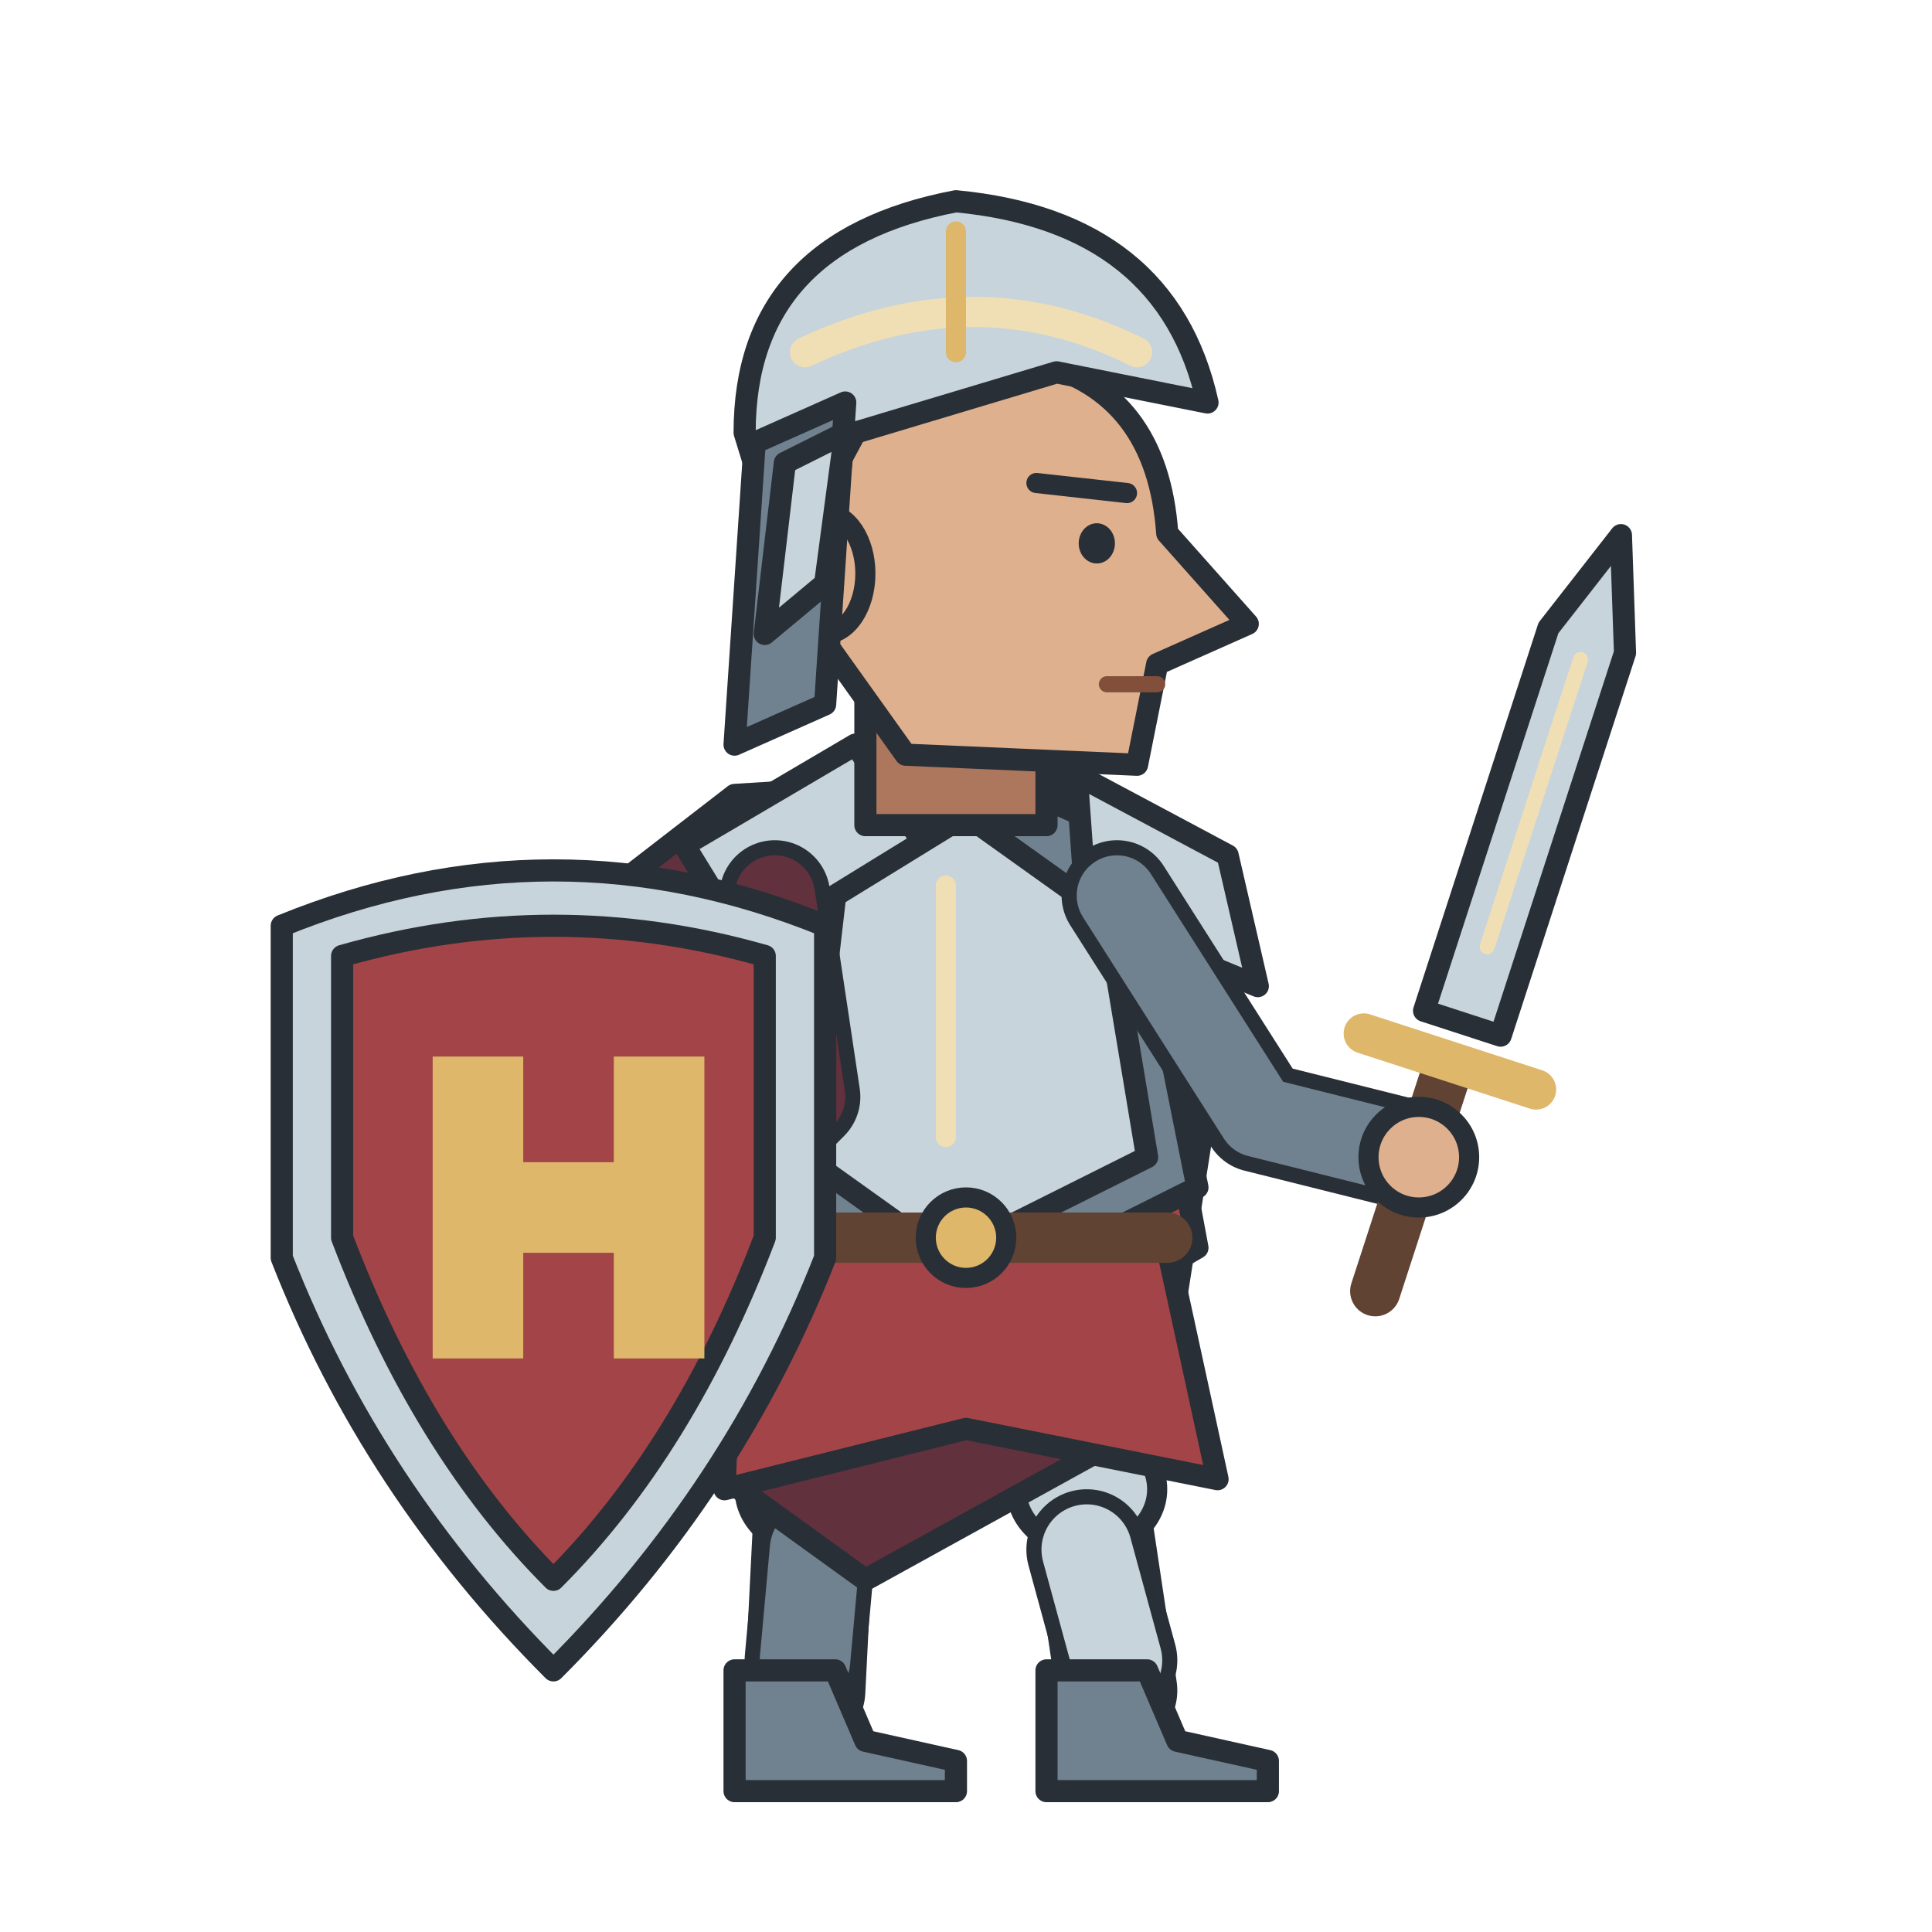
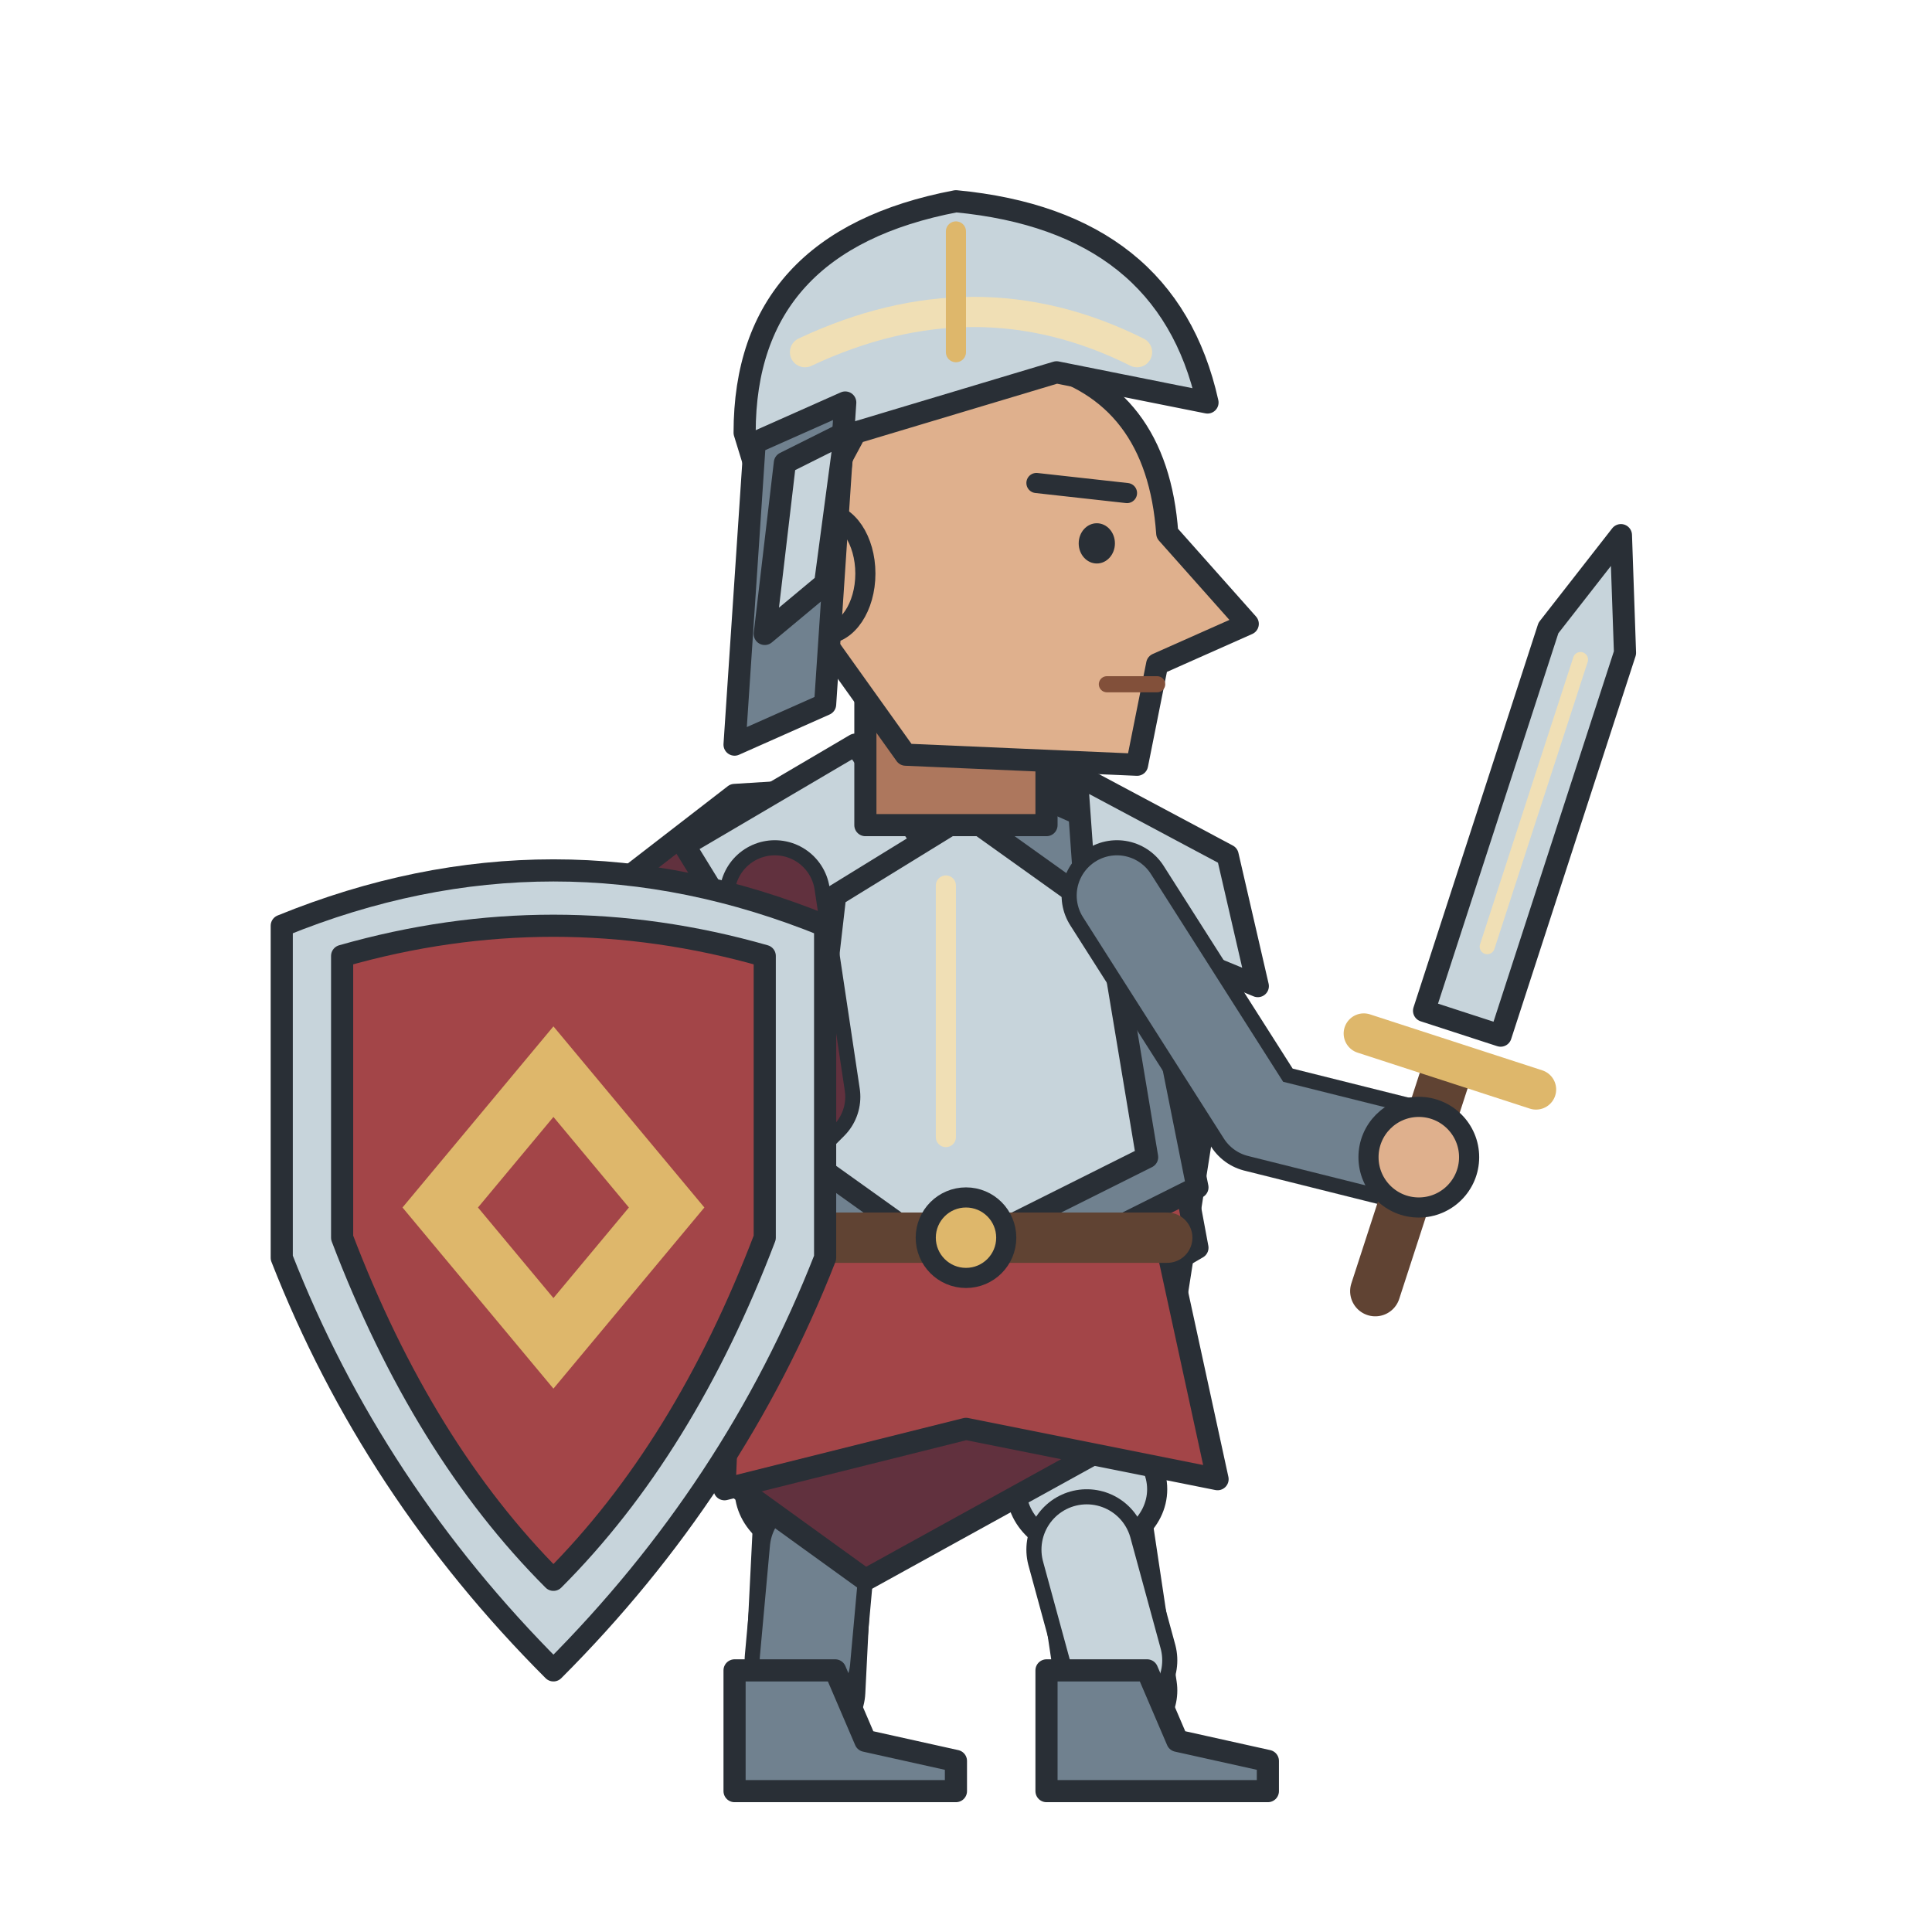
<svg xmlns="http://www.w3.org/2000/svg" width="192" height="192" viewBox="0 0 192 192">
  <path d="M89 123L81 148 80 168" fill="none" stroke="#292f36" stroke-width="12" stroke-linejoin="round" stroke-linecap="round" />
  <path d="M89 123L81 148 80 168" fill="none" stroke="#61313e" stroke-width="9" stroke-linejoin="round" stroke-linecap="round" />
  <ellipse cx="81" cy="148" rx="7" ry="6" fill="#c7d4db" stroke="#292f36" stroke-width="2" />
  <path d="M81 154L80 165" fill="none" stroke="#292f36" stroke-width="12" stroke-linejoin="round" stroke-linecap="round" />
  <path d="M81 154L80 165" fill="none" stroke="#70818f" stroke-width="9" stroke-linejoin="round" stroke-linecap="round" />
  <g transform="translate(80 176) rotate(0 0 0)">
    <path d="M-7-10h10l3 7 9 2v3H-7z" fill="#70818f" stroke="#292f36" stroke-width="2.2" stroke-linejoin="round" stroke-linecap="round" />
  </g>
  <path d="M101 123L108 148 111 168" fill="none" stroke="#292f36" stroke-width="12" stroke-linejoin="round" stroke-linecap="round" />
  <path d="M101 123L108 148 111 168" fill="none" stroke="#a34548" stroke-width="9" stroke-linejoin="round" stroke-linecap="round" />
  <ellipse cx="108" cy="148" rx="7" ry="6" fill="#c7d4db" stroke="#292f36" stroke-width="2" />
  <path d="M108 154L111 165" fill="none" stroke="#292f36" stroke-width="12" stroke-linejoin="round" stroke-linecap="round" />
  <path d="M108 154L111 165" fill="none" stroke="#c7d4db" stroke-width="9" stroke-linejoin="round" stroke-linecap="round" />
  <g transform="translate(111 176) rotate(0 0 0)">
    <path d="M-7-10h10l3 7 9 2v3H-7z" fill="#70818f" stroke="#292f36" stroke-width="2.2" stroke-linejoin="round" stroke-linecap="round" />
  </g>
  <g transform="translate(0 0)">
    <path d="M73 79L51 96l-5 57 22-9 18 13 29-16 8-51-18-13z" fill="#61313e" stroke="#292f36" stroke-width="2.2" stroke-linejoin="round" stroke-linecap="round" />
    <path d="M75 81q19-10 36 0l8 43-24 14-26-13z" fill="#a34548" stroke="#292f36" stroke-width="2.2" stroke-linejoin="round" stroke-linecap="round" />
    <path d="M77 83l17-8 18 8 7 35-24 12-23-13z" fill="#70818f" stroke="#292f36" stroke-width="2.2" stroke-linejoin="round" stroke-linecap="round" />
    <path d="M80 91q3 4 6 0" fill="none" stroke="#c7d4db" stroke-width="1.5" stroke-linejoin="round" stroke-linecap="round" />
    <path d="M88 91q3 4 6 0" fill="none" stroke="#c7d4db" stroke-width="1.5" stroke-linejoin="round" stroke-linecap="round" />
    <path d="M96 91q3 4 6 0" fill="none" stroke="#c7d4db" stroke-width="1.5" stroke-linejoin="round" stroke-linecap="round" />
    <path d="M104 91q3 4 6 0" fill="none" stroke="#c7d4db" stroke-width="1.5" stroke-linejoin="round" stroke-linecap="round" />
    <path d="M80 99q3 4 6 0" fill="none" stroke="#c7d4db" stroke-width="1.5" stroke-linejoin="round" stroke-linecap="round" />
    <path d="M88 99q3 4 6 0" fill="none" stroke="#c7d4db" stroke-width="1.5" stroke-linejoin="round" stroke-linecap="round" />
    <path d="M96 99q3 4 6 0" fill="none" stroke="#c7d4db" stroke-width="1.5" stroke-linejoin="round" stroke-linecap="round" />
    <path d="M104 99q3 4 6 0" fill="none" stroke="#c7d4db" stroke-width="1.5" stroke-linejoin="round" stroke-linecap="round" />
    <path d="M80 107q3 4 6 0" fill="none" stroke="#c7d4db" stroke-width="1.5" stroke-linejoin="round" stroke-linecap="round" />
    <path d="M88 107q3 4 6 0" fill="none" stroke="#c7d4db" stroke-width="1.5" stroke-linejoin="round" stroke-linecap="round" />
    <path d="M96 107q3 4 6 0" fill="none" stroke="#c7d4db" stroke-width="1.5" stroke-linejoin="round" stroke-linecap="round" />
    <path d="M104 107q3 4 6 0" fill="none" stroke="#c7d4db" stroke-width="1.5" stroke-linejoin="round" stroke-linecap="round" />
    <path d="M80 115q3 4 6 0" fill="none" stroke="#c7d4db" stroke-width="1.5" stroke-linejoin="round" stroke-linecap="round" />
    <path d="M88 115q3 4 6 0" fill="none" stroke="#c7d4db" stroke-width="1.5" stroke-linejoin="round" stroke-linecap="round" />
    <path d="M96 115q3 4 6 0" fill="none" stroke="#c7d4db" stroke-width="1.5" stroke-linejoin="round" stroke-linecap="round" />
    <path d="M104 115q3 4 6 0" fill="none" stroke="#c7d4db" stroke-width="1.5" stroke-linejoin="round" stroke-linecap="round" />
    <path d="M68 84l17-10 9 13-18 10zM107 77l15 8 3 13-17-7z" fill="#c7d4db" stroke="#292f36" stroke-width="2.2" stroke-linejoin="round" stroke-linecap="round" />
    <path d="M83 89l13-8 14 10 4 24-20 10-14-10z" fill="#c7d4db" stroke="#292f36" stroke-width="2.2" stroke-linejoin="round" stroke-linecap="round" />
    <path d="M94 88v25" fill="none" stroke="#f0dfb5" stroke-width="2" stroke-linejoin="round" stroke-linecap="round" />
    <path d="M73 124h43l5 23-25-5-24 6z" fill="#a34548" stroke="#292f36" stroke-width="2.2" stroke-linejoin="round" stroke-linecap="round" />
    <path d="M72 123h44" fill="none" stroke="#604333" stroke-width="5" stroke-linejoin="round" stroke-linecap="round" />
    <ellipse cx="96" cy="123" rx="4" ry="4" fill="#deb76b" stroke="#292f36" stroke-width="2" />
    <path d="M86 67v15h18V66" fill="#ad775d" stroke="#292f36" stroke-width="2.2" stroke-linejoin="round" stroke-linecap="round" />
    <path d="M79 44q7-13 24-8 12 3 13 17l8 9-9 4-2 10-23-1-10-14z" fill="#dfb08d" stroke="#292f36" stroke-width="2.2" stroke-linejoin="round" stroke-linecap="round" />
    <ellipse cx="82" cy="57" rx="4" ry="6" fill="#dfb08d" stroke="#292f36" stroke-width="2" />
    <path d="M103 48l9 1" fill="none" stroke="#292f36" stroke-width="2" stroke-linejoin="round" stroke-linecap="round" />
    <ellipse cx="109" cy="54" rx="1.8" ry="2" fill="#292f36" stroke="none" stroke-width="2" />
    <path d="M110 68h5" fill="none" stroke="#82503a" stroke-width="1.6" stroke-linejoin="round" stroke-linecap="round" />
    <path d="M74 43Q74 24 95 20q21 2 25 20l-15-3-20 6-7 13z" fill="#c7d4db" stroke="#292f36" stroke-width="2.2" stroke-linejoin="round" stroke-linecap="round" />
    <path d="M75 44l9-4-2 30-9 4z" fill="#70818f" stroke="#292f36" stroke-width="2.2" stroke-linejoin="round" stroke-linecap="round" />
    <path d="M80 35q17-8 33 0" fill="none" stroke="#f0dfb5" stroke-width="3" stroke-linejoin="round" stroke-linecap="round" />
    <path d="M95 23v12" fill="none" stroke="#deb76b" stroke-width="2" stroke-linejoin="round" stroke-linecap="round" />
    <path d="M78 46l6-3-2 15-6 5z" fill="#c7d4db" stroke="#292f36" stroke-width="2.2" stroke-linejoin="round" stroke-linecap="round" />
    <path d="M77 89L80 109 75 114" fill="none" stroke="#292f36" stroke-width="11" stroke-linejoin="round" stroke-linecap="round" />
    <path d="M77 89L80 109 75 114" fill="none" stroke="#61313e" stroke-width="8" stroke-linejoin="round" stroke-linecap="round" />
    <ellipse cx="75" cy="114" rx="5" ry="5" fill="#dfb08d" stroke="#292f36" stroke-width="2" />
    <g transform="translate(55 124) rotate(0)">
      <path d="M-27-32Q0-43 27-32v33Q18 24 0 42Q-18 24-27 1z" fill="#c7d4db" stroke="#292f36" stroke-width="2.2" stroke-linejoin="round" stroke-linecap="round" />
      <path d="M-21-29Q0-35 21-29v28Q13 20 0 33Q-13 20-21-1z" fill="#a34548" stroke="#292f36" stroke-width="2.2" stroke-linejoin="round" stroke-linecap="round" />
      <g transform="translate(0 -4) scale(1.5)">
-         <path d="M-8-10h6v7h6v-7h6v20h-6V3h-6v7h-6z" fill="#deb76b" stroke="none" stroke-width="2.2" stroke-linejoin="round" stroke-linecap="round" />
+         <path d="M0-12L10 0 0 12-10 0z" fill="#deb76b" stroke="none" stroke-width="2.2" stroke-linejoin="round" stroke-linecap="round" />
+         <path d="M0-6L5 0 0 6-5 0z" fill="#a34548" stroke="none" stroke-width="2.2" stroke-linejoin="round" stroke-linecap="round" />
      </g>
    </g>
    <path d="M111 89L125 111 141 115" fill="none" stroke="#292f36" stroke-width="11" stroke-linejoin="round" stroke-linecap="round" />
    <path d="M111 89L125 111 141 115" fill="none" stroke="#70818f" stroke-width="8" stroke-linejoin="round" stroke-linecap="round" />
    <g transform="translate(141 115) rotate(18)">
      <path d="M0 14V-8" fill="none" stroke="#604333" stroke-width="5" stroke-linejoin="round" stroke-linecap="round" />
      <path d="M-9-10h18" fill="none" stroke="#deb76b" stroke-width="4" stroke-linejoin="round" stroke-linecap="round" />
      <path d="M-4-14V-54l4-11 4 11v40z" fill="#c7d4db" stroke="#292f36" stroke-width="2.2" stroke-linejoin="round" stroke-linecap="round" />
      <path d="M0-52v30" fill="none" stroke="#f0dfb5" stroke-width="1.5" stroke-linejoin="round" stroke-linecap="round" />
    </g>
    <ellipse cx="141" cy="115" rx="5" ry="5" fill="#dfb08d" stroke="#292f36" stroke-width="2" />
  </g>
</svg>
